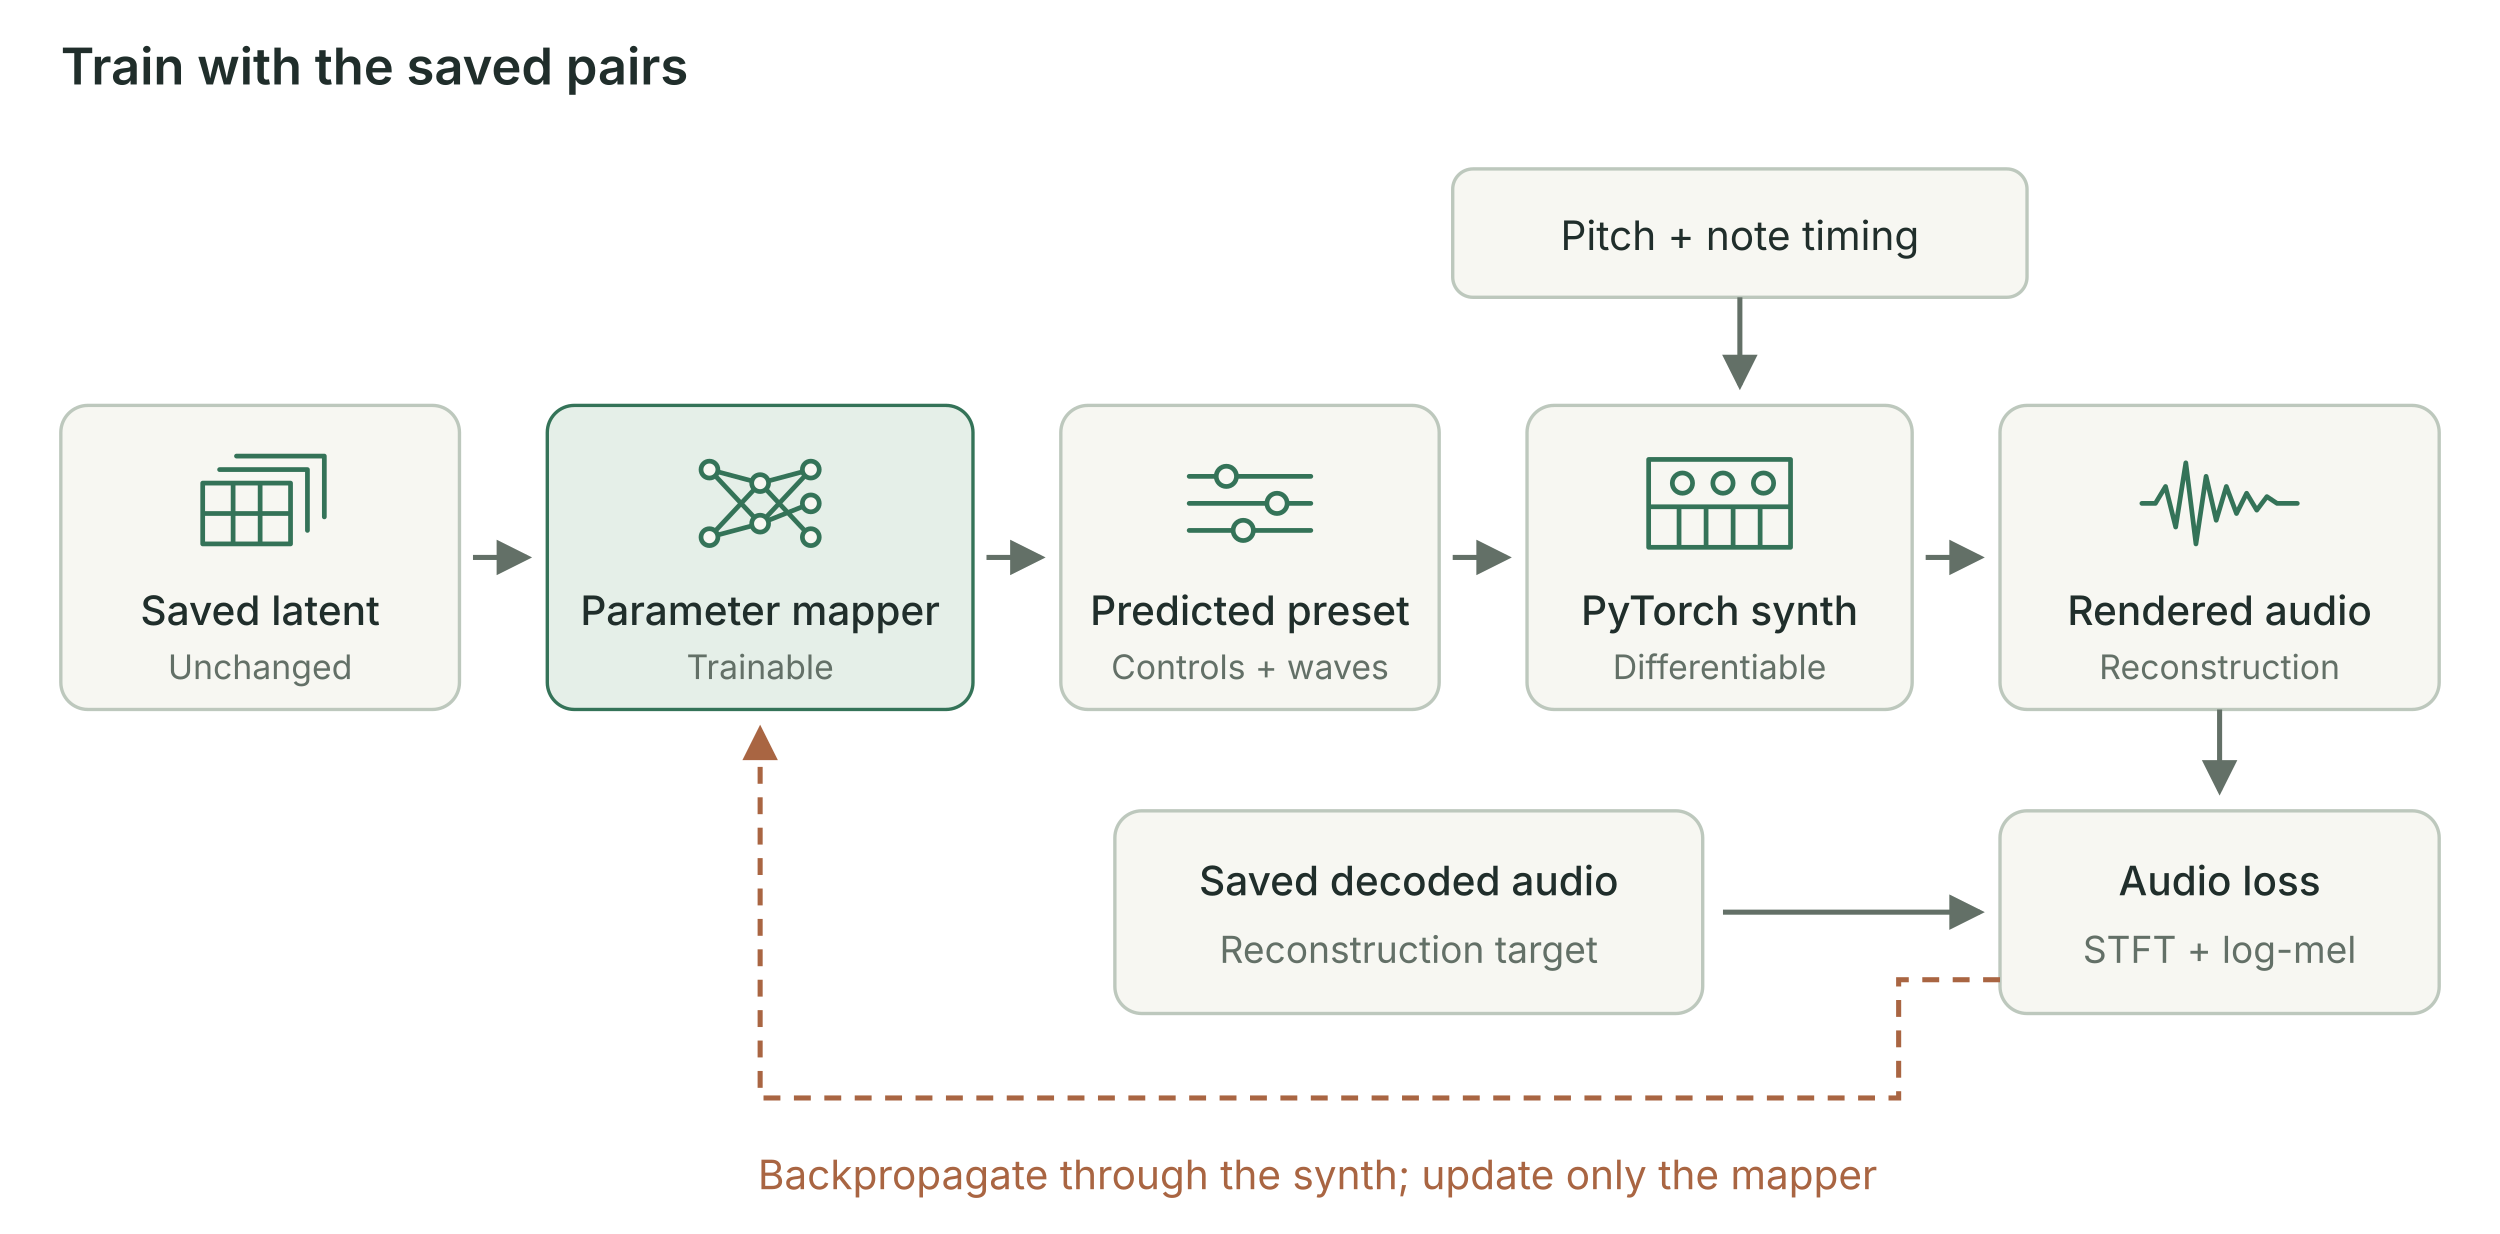
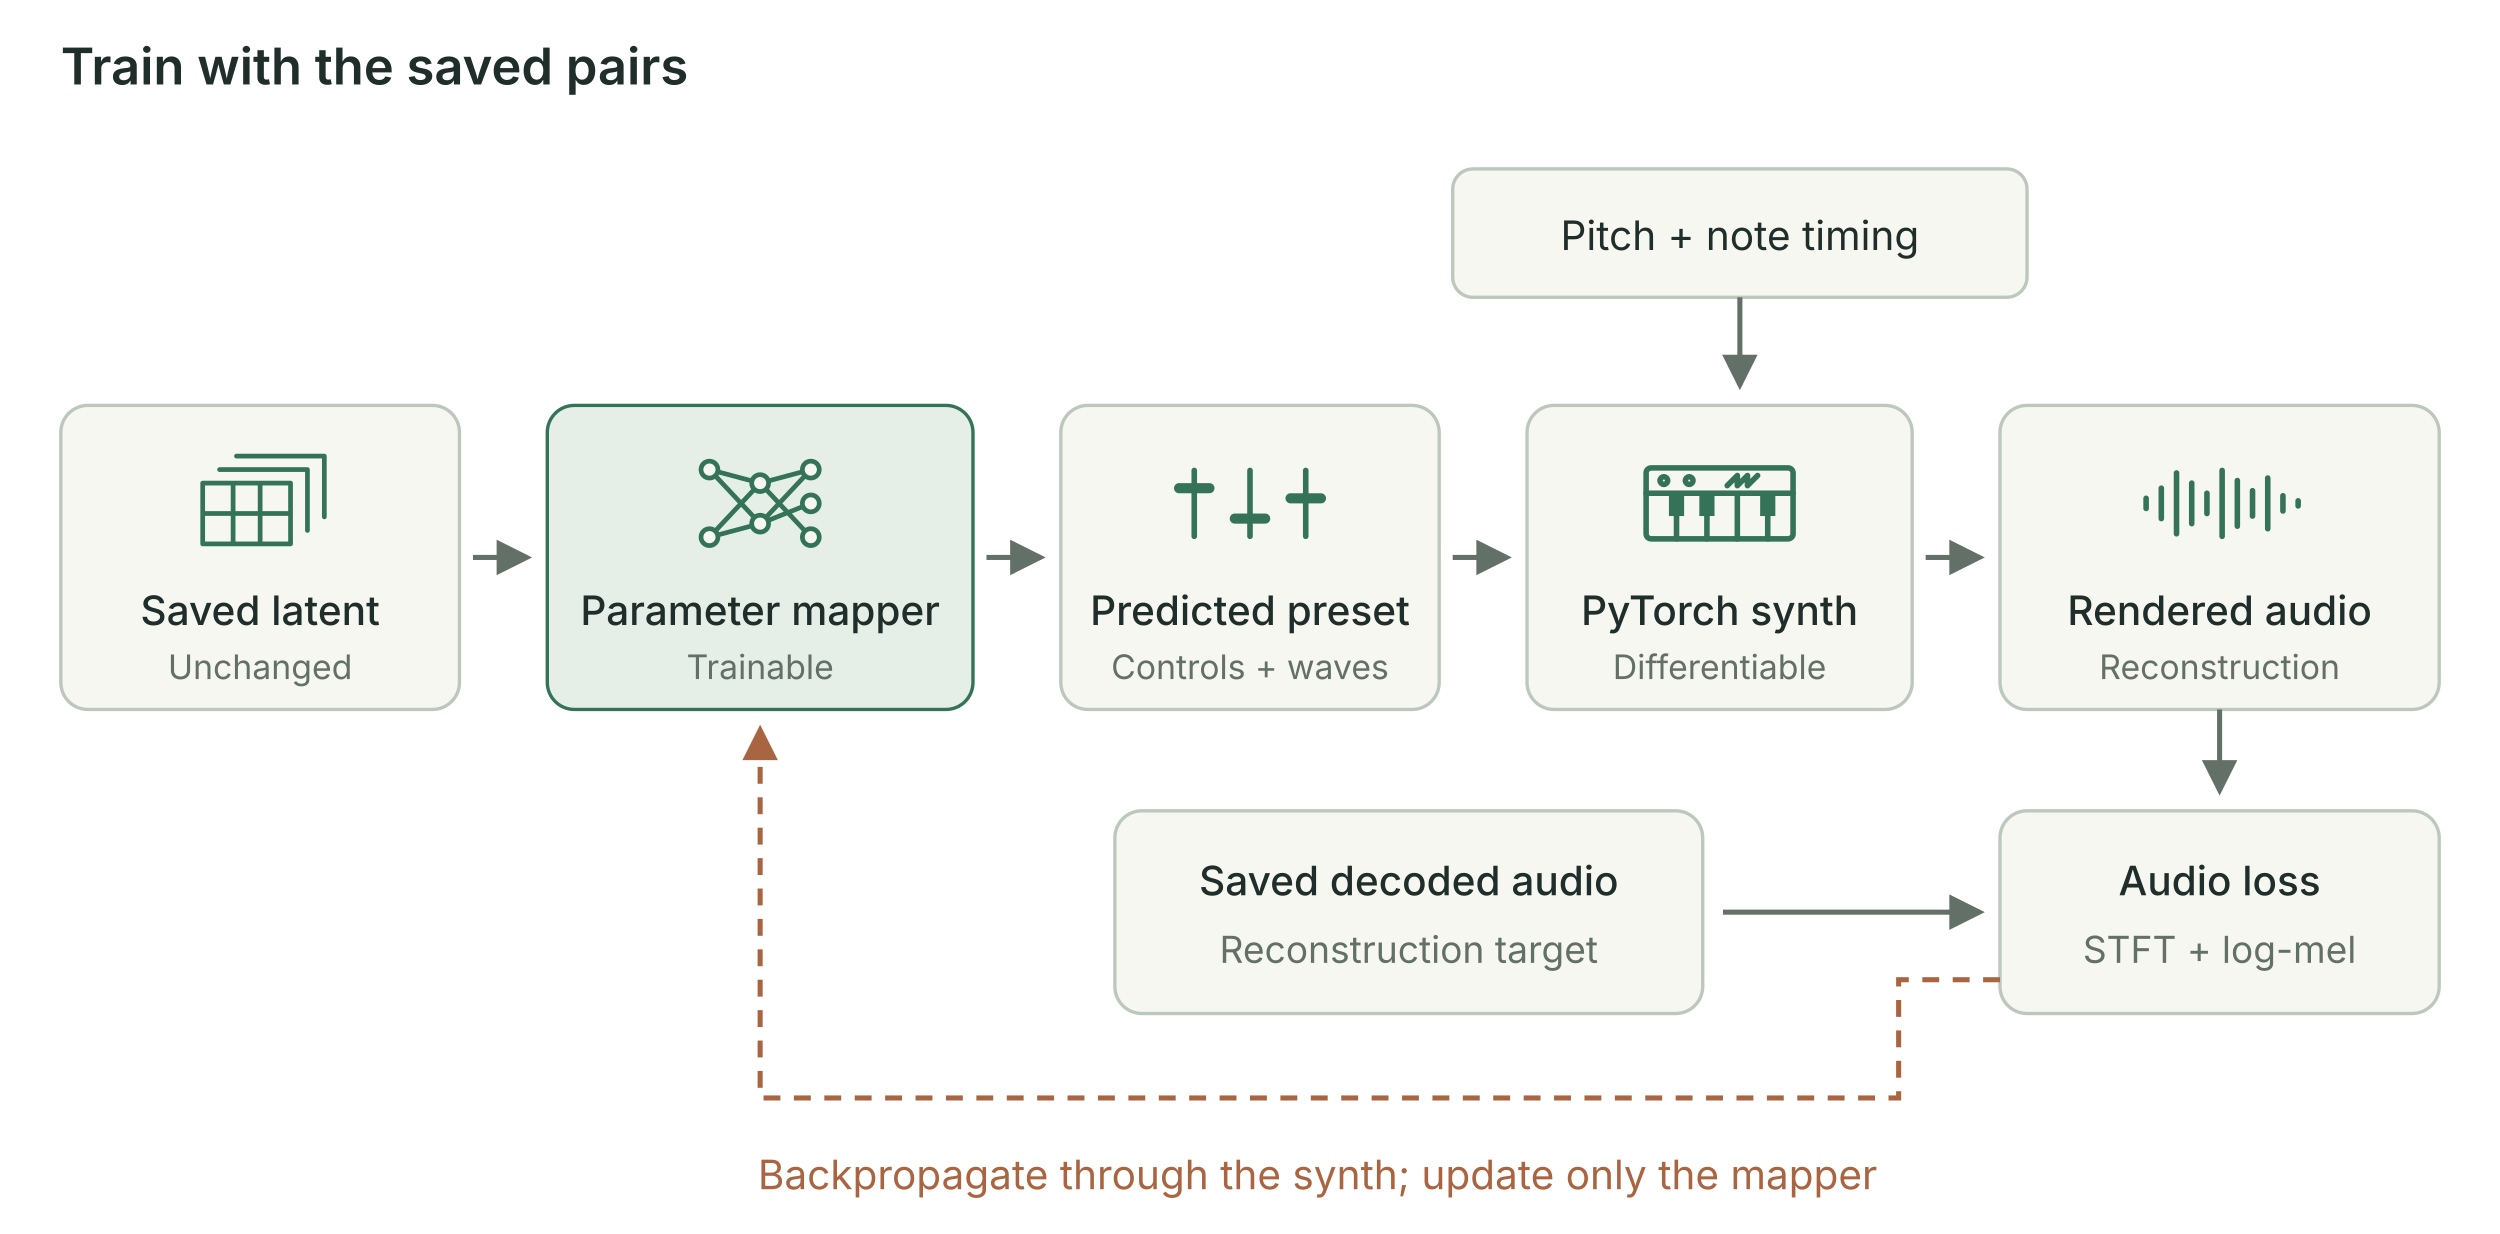
<svg xmlns="http://www.w3.org/2000/svg" width="740" height="365" viewBox="0 0 740 365" role="img" aria-labelledby="title description">
  <defs>
    <marker id="arrow" markerWidth="7" markerHeight="7" refX="6" refY="3.5" orient="auto">
      <path d="M0 0 7 3.5 0 7Z" fill="#637067" />
    </marker>
    <marker id="gradient" markerWidth="7" markerHeight="7" refX="6" refY="3.5" orient="auto">
      <path d="M0 0 7 3.5 0 7Z" fill="#a96542" />
    </marker>
    <symbol id="tensor" viewBox="0 0 48 30">
      <path d="M7 9H33V27H7Z M12 5H38V23 M17 1H43V19 M16 9V27 M24 9V27 M7 18H33" />
    </symbol>
-     <symbol id="wave" viewBox="0 0 48 30">
-       <path d="M1 15H5L8 10 11 22 14 3 17 27 20 7 23 20 26 10 29 18 32 12 35 17 38 13 41 15H47" />
+     <symbol id="wave" viewBox="0 0 64 32" fill="none" stroke="currentColor" stroke-width="2.2" stroke-linecap="round" stroke-linejoin="round">
+       <path d="M3 14V18M9 10V22M15 4V28M21 8V24M27 12V20M33 3V29M39 7V25M45 11V21M51 6V26M57 13V19M63 15V17" />
    </symbol>
-     <symbol id="controls" viewBox="0 0 48 30">
-       <path d="M6 7H42 M6 15H42 M6 23H42" />
-       <g fill="#f7f7f2">
-         <circle cx="17" cy="7" r="3" />
-         <circle cx="32" cy="15" r="3" />
-         <circle cx="22" cy="23" r="3" />
-       </g>
+     <symbol id="controls" viewBox="0 0 64 32" fill="none" stroke="currentColor" stroke-width="2.2" stroke-linecap="round" stroke-linejoin="round">
+       <path d="M10 3V29M32 3V29M54 3V29" />
+       <path d="M4 10H16M26 22H38M48 14H60" stroke-width="4" />
    </symbol>
-     <symbol id="synth" viewBox="0 0 48 30">
-       <path d="M3 2H45V28H3Z M3 16H45 M12 16V28 M20 16V28 M28 16V28 M36 16V28" />
-       <circle cx="13" cy="9" r="3" />
-       <circle cx="25" cy="9" r="3" />
-       <circle cx="37" cy="9" r="3" />
+     <symbol id="synth" viewBox="0 0 64 32" fill="none" stroke="currentColor" stroke-width="2.2" stroke-linecap="round" stroke-linejoin="round">
+       <rect x="3" y="2" width="58" height="28" rx="2" />
+       <path d="M3 12H61M15 12V30M27 12V30M39 12V30M51 12V30M35 9 39 5V9L43 5V9L47 5" />
+       <circle cx="10" cy="7" r="1.5" />
+       <circle cx="20" cy="7" r="1.5" />
+       <path d="M12 12H18V21H12ZM24 12H30V21H24ZM48 12H54V21H48Z" fill="currentColor" stroke="none" />
    </symbol>
    <symbol id="network" viewBox="0 0 48 30">
      <path d="M9 5L24 9 39 5 M9 5L24 21 39 15 M9 25L24 9 39 25 M9 25L24 21 39 5" />
      <g fill="#f7f7f2">
        <circle cx="9" cy="5" r="2.5" />
        <circle cx="9" cy="25" r="2.5" />
        <circle cx="24" cy="9" r="2.5" />
        <circle cx="24" cy="21" r="2.5" />
        <circle cx="39" cy="5" r="2.5" />
        <circle cx="39" cy="15" r="2.5" />
        <circle cx="39" cy="25" r="2.5" />
      </g>
    </symbol>
  </defs>
  <g font-family="system-ui, -apple-system, sans-serif" fill="#202e2b" transform="translate(0,-325)">
    <text x="18" y="350" font-size="15" font-weight="600">Train with the saved pairs</text>
    <rect x="430" y="375" width="170" height="38" rx="6" fill="#f7f7f2" stroke="#bdc8bd" />
    <text x="515" y="399" text-anchor="middle" font-size="12">Pitch + note timing</text>
    <path d="M515 413V439" fill="none" stroke="#637067" stroke-width="1.5" marker-end="url(#arrow)" />
    <rect x="18" y="445" width="118" height="90" rx="8" fill="#f7f7f2" stroke="#bdc8bd" />
    <use href="#tensor" x="53.0" y="459" width="48" height="30" fill="none" stroke="#347358" stroke-width="1.4" stroke-linecap="round" stroke-linejoin="round" />
    <text x="77.0" y="510" text-anchor="middle" font-size="12" font-weight="500">Saved latent</text>
    <text x="77.0" y="526" text-anchor="middle" font-size="10" fill="#637067">Unchanged</text>
    <rect x="162" y="445" width="126" height="90" rx="8" fill="#e5efe8" stroke="#347358" />
    <use href="#network" x="201.0" y="459" width="48" height="30" fill="none" stroke="#347358" stroke-width="1.4" stroke-linecap="round" stroke-linejoin="round" />
    <text x="225.0" y="510" text-anchor="middle" font-size="12" font-weight="500">Parameter mapper</text>
    <text x="225.0" y="526" text-anchor="middle" font-size="10" fill="#637067">Trainable</text>
    <rect x="314" y="445" width="112" height="90" rx="8" fill="#f7f7f2" stroke="#bdc8bd" />
-     <use href="#controls" x="346.0" y="459" width="48" height="30" fill="none" stroke="#347358" stroke-width="1.4" stroke-linecap="round" stroke-linejoin="round" />
+     <use href="#controls" color="#347358" x="346.0" y="459" width="48" height="30" fill="none" stroke="#347358" stroke-width="1.4" stroke-linecap="round" stroke-linejoin="round" />
    <text x="370.0" y="510" text-anchor="middle" font-size="12" font-weight="500">Predicted preset</text>
    <text x="370.0" y="526" text-anchor="middle" font-size="10" fill="#637067">Controls + waves</text>
    <rect x="452" y="445" width="114" height="90" rx="8" fill="#f7f7f2" stroke="#bdc8bd" />
-     <use href="#synth" x="485.0" y="459" width="48" height="30" fill="none" stroke="#347358" stroke-width="1.4" stroke-linecap="round" stroke-linejoin="round" />
+     <use href="#synth" color="#347358" x="485.0" y="459" width="48" height="30" fill="none" stroke="#347358" stroke-width="1.4" stroke-linecap="round" stroke-linejoin="round" />
    <text x="509.0" y="510" text-anchor="middle" font-size="12" font-weight="500">PyTorch synth</text>
    <text x="509.0" y="526" text-anchor="middle" font-size="10" fill="#637067">Differentiable</text>
    <rect x="592" y="445" width="130" height="90" rx="8" fill="#f7f7f2" stroke="#bdc8bd" />
-     <use href="#wave" x="633.0" y="459" width="48" height="30" fill="none" stroke="#347358" stroke-width="1.4" stroke-linecap="round" stroke-linejoin="round" />
+     <use href="#wave" color="#347358" x="633.0" y="459" width="48" height="30" fill="none" stroke="#347358" stroke-width="1.4" stroke-linecap="round" stroke-linejoin="round" />
    <text x="657.0" y="510" text-anchor="middle" font-size="12" font-weight="500">Rendered audio</text>
    <text x="657.0" y="526" text-anchor="middle" font-size="10" fill="#637067">Reconstruction</text>
    <path d="M140 490H156" fill="none" stroke="#637067" stroke-width="1.5" marker-end="url(#arrow)" />
    <path d="M292 490H308" fill="none" stroke="#637067" stroke-width="1.5" marker-end="url(#arrow)" />
    <path d="M430 490H446" fill="none" stroke="#637067" stroke-width="1.5" marker-end="url(#arrow)" />
    <path d="M570 490H586" fill="none" stroke="#637067" stroke-width="1.5" marker-end="url(#arrow)" />
    <rect x="330" y="565" width="174" height="60" rx="8" fill="#f7f7f2" stroke="#bdc8bd" />
    <text x="417" y="590" text-anchor="middle" font-size="12" font-weight="500">Saved decoded audio</text>
    <text x="417" y="610" text-anchor="middle" font-size="11" fill="#637067">Reconstruction target</text>
    <rect x="592" y="565" width="130" height="60" rx="8" fill="#f7f7f2" stroke="#bdc8bd" />
    <text x="657" y="590" text-anchor="middle" font-size="12" font-weight="500">Audio loss</text>
    <text x="657" y="610" text-anchor="middle" font-size="11" fill="#637067">STFT + log-mel</text>
    <path d="M657 535V559" fill="none" stroke="#637067" stroke-width="1.5" marker-end="url(#arrow)" />
    <path d="M510 595H586" fill="none" stroke="#637067" stroke-width="1.5" marker-end="url(#arrow)" />
    <path d="M592 615H562V650H225V541" fill="none" stroke="#a96542" stroke-width="1.5" stroke-dasharray="5 4" marker-end="url(#gradient)" />
    <text x="390" y="677" text-anchor="middle" font-size="12" fill="#a96542">Backpropagate through the synth; update only the mapper</text>
  </g>
</svg>
